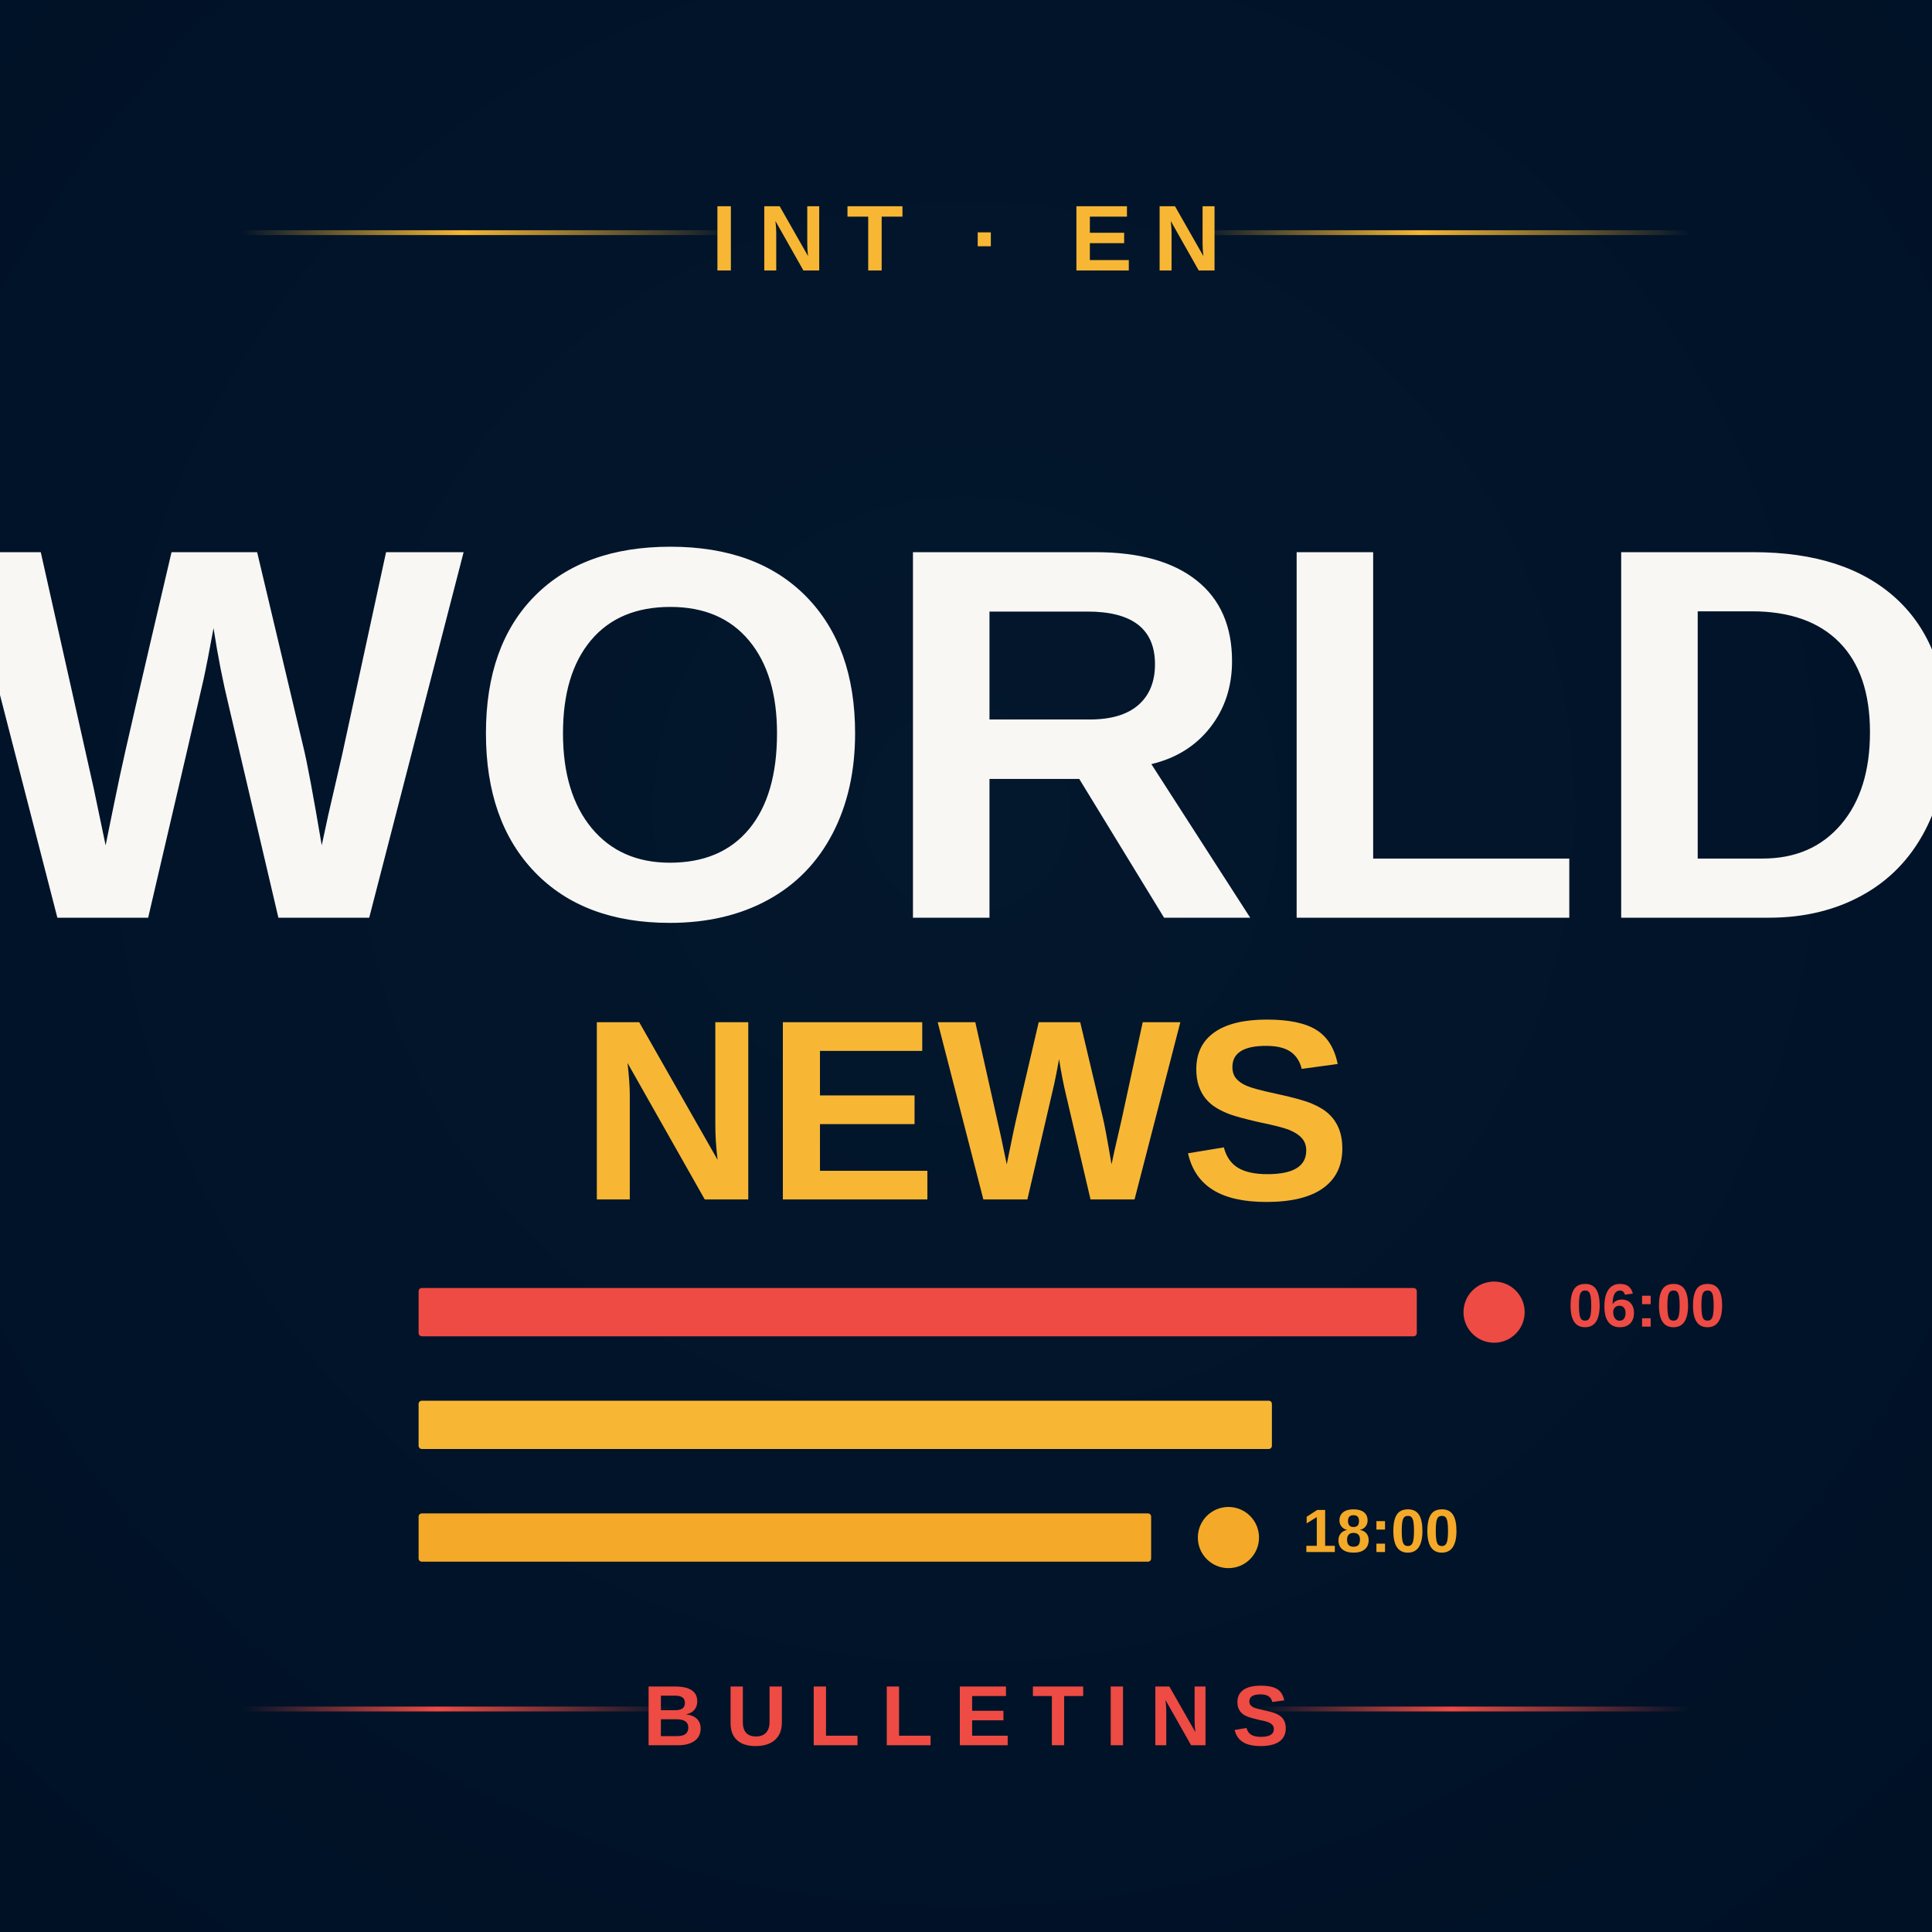
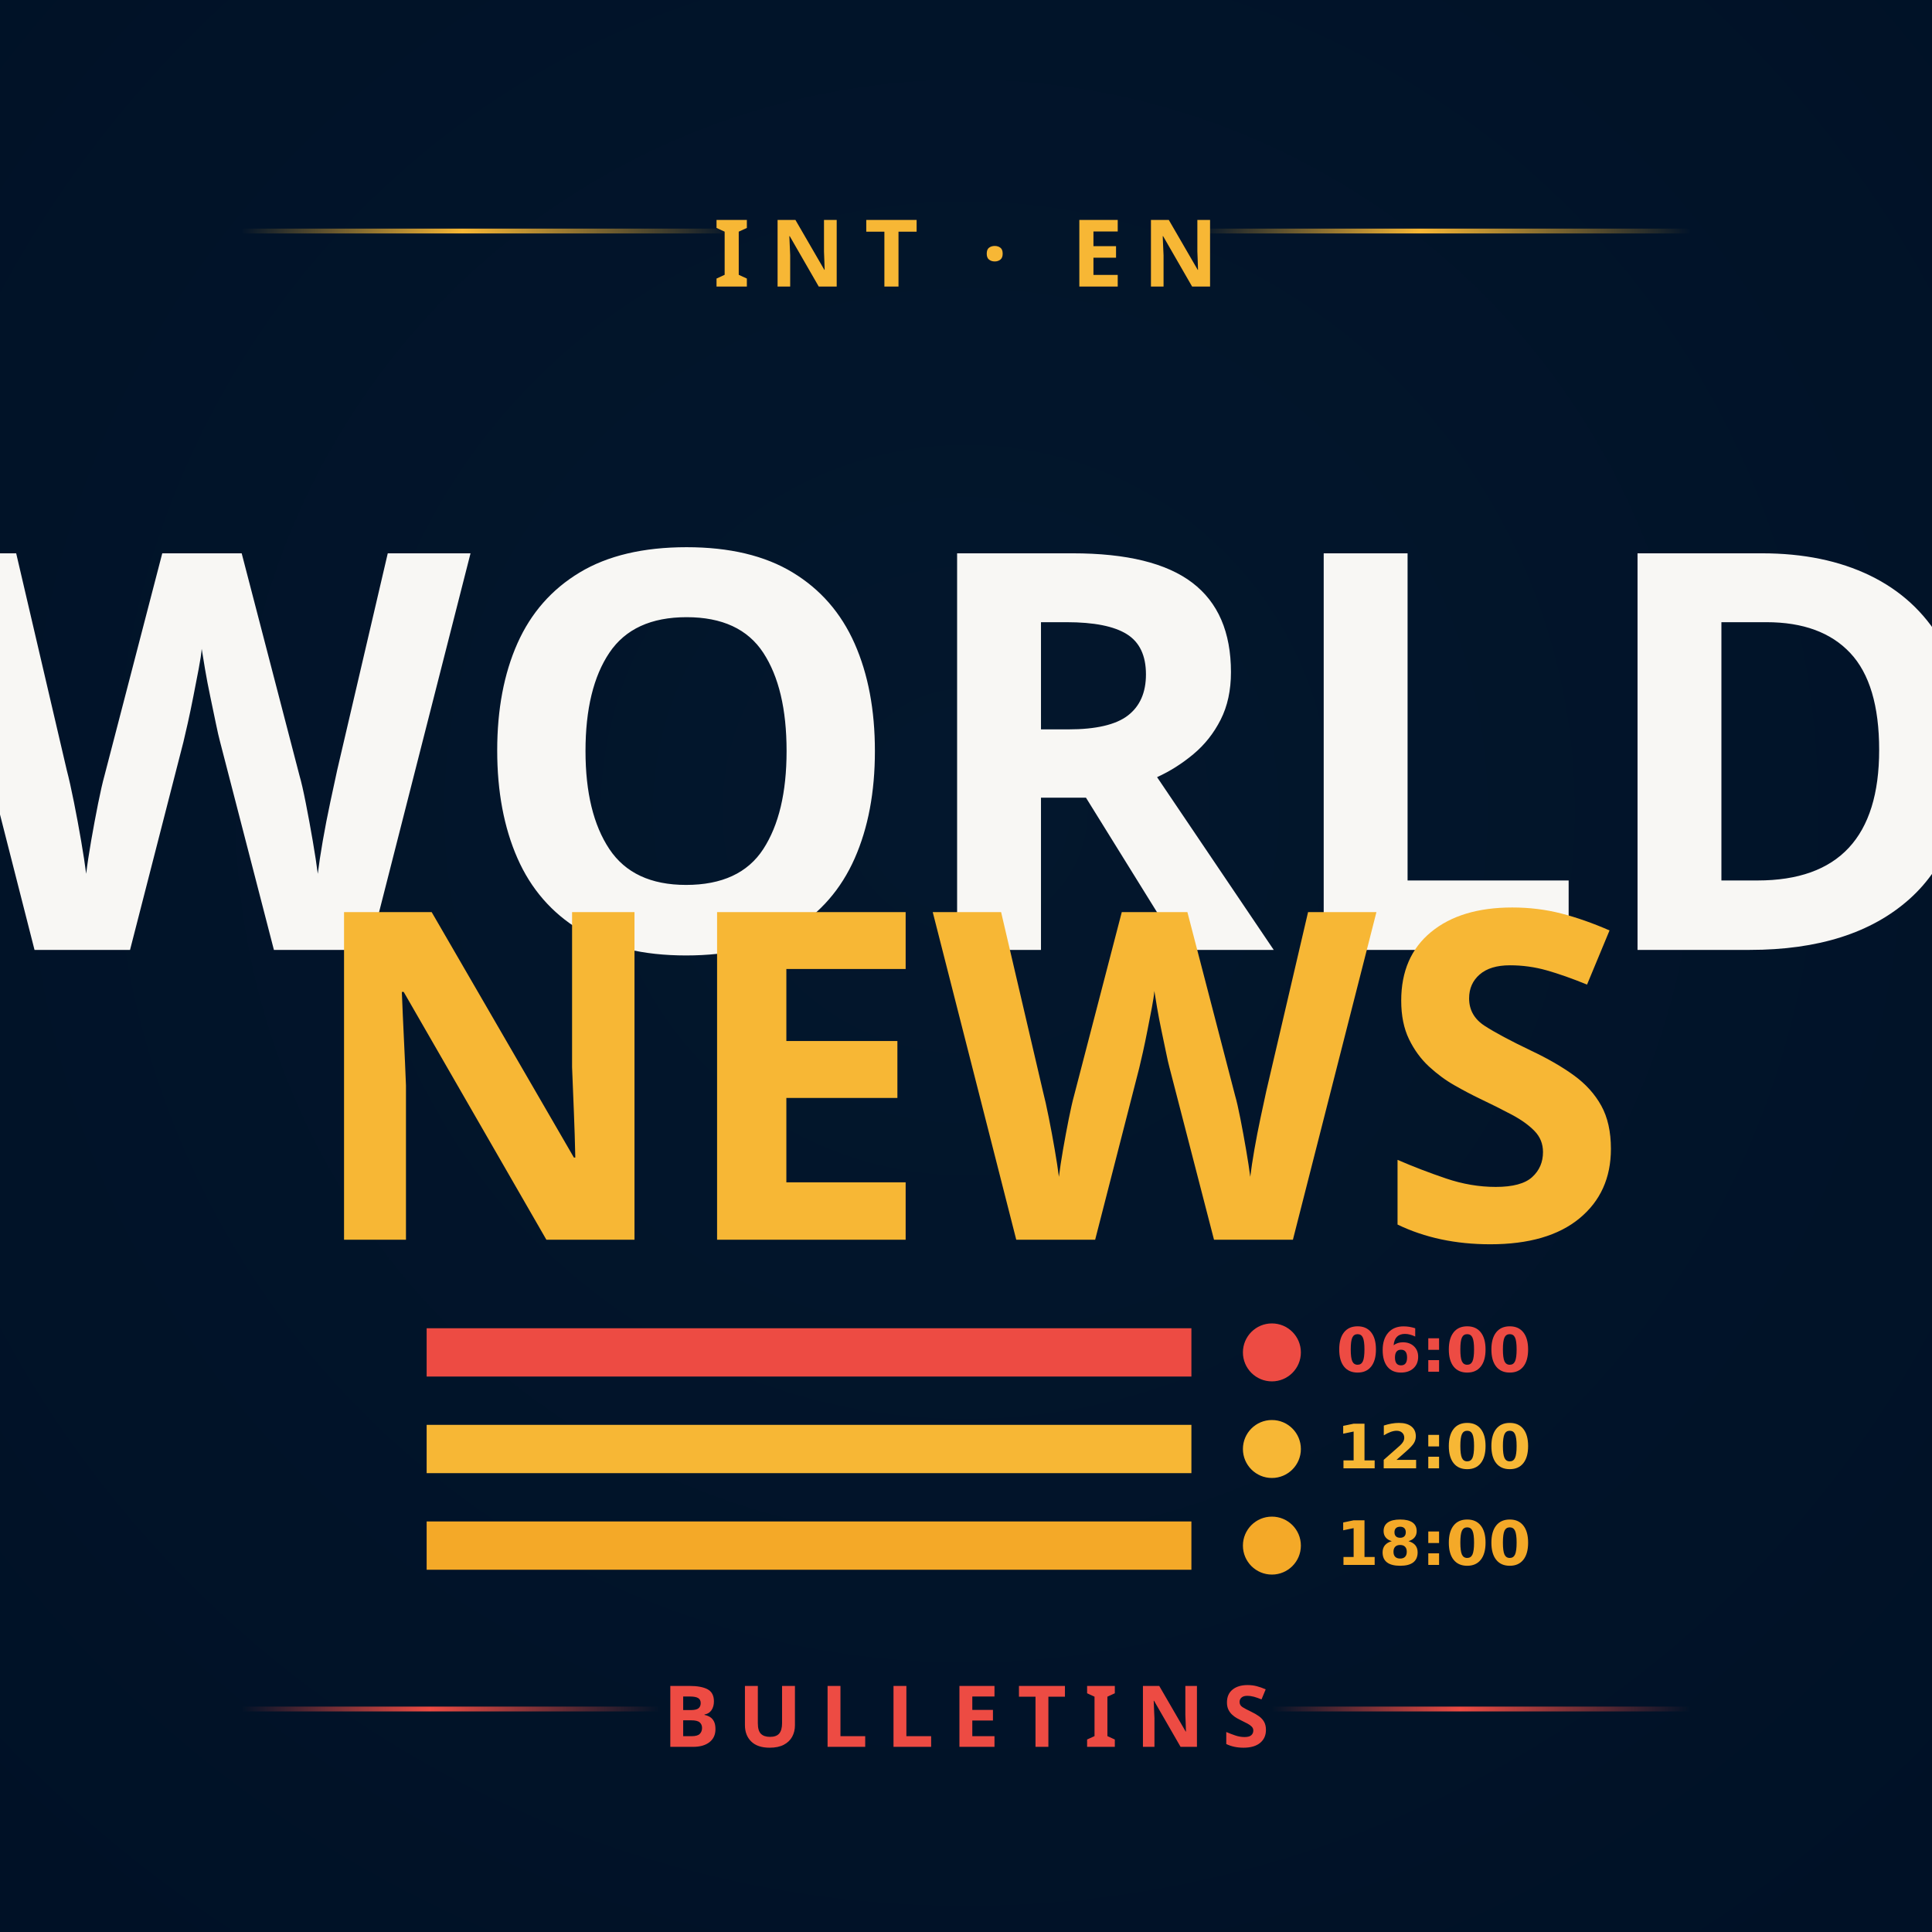
- <svg xmlns="http://www.w3.org/2000/svg" width="1600" height="1600" viewBox="0 0 1200 1200" role="img" aria-label="WORLD NEWS">
+ <svg xmlns="http://www.w3.org/2000/svg" viewBox="0 0 1200 1200" role="img" aria-label="WORLD NEWS">
  <defs>
    <radialGradient id="bg" cx="50%" cy="42%" r="75%">
      <stop offset="0%" stop-color="#03172d" />
      <stop offset="100%" stop-color="#001126" />
    </radialGradient>
-     <linearGradient id="goldline" x1="0%" x2="100%">
+     <linearGradient id="goldline">
      <stop offset="0%" stop-color="#f7b735" stop-opacity="0" />
-       <stop offset="45%" stop-color="#f7b735" stop-opacity="1" />
+       <stop offset="45%" stop-color="#f7b735" />
      <stop offset="100%" stop-color="#f7b735" stop-opacity="0" />
    </linearGradient>
-     <linearGradient id="redline" x1="0%" x2="100%">
+     <linearGradient id="redline">
      <stop offset="0%" stop-color="#ed4b43" stop-opacity="0" />
-       <stop offset="45%" stop-color="#ed4b43" stop-opacity="1" />
+       <stop offset="45%" stop-color="#ed4b43" />
      <stop offset="100%" stop-color="#ed4b43" stop-opacity="0" />
    </linearGradient>
  </defs>
  <rect width="1200" height="1200" fill="url(#bg)" />
-   <rect x="150" y="143" width="305" height="3" fill="url(#goldline)" />
-   <rect x="745" y="143" width="305" height="3" fill="url(#goldline)" />
-   <text x="600" y="168" text-anchor="middle" fill="#f7b735" font-size="58" font-weight="700" letter-spacing="13" font-family="Arial,Helvetica,sans-serif">INT · EN</text>
-   <text x="600" y="570" text-anchor="middle" fill="#f8f7f4" font-size="330" font-weight="900" font-stretch="condensed" textLength="900" lengthAdjust="spacingAndGlyphs" font-family="Arial Narrow,Arial,Helvetica,sans-serif">WORLD</text>
-   <text x="600" y="745" text-anchor="middle" fill="#f7b735" font-size="160" font-weight="800" textLength="620" lengthAdjust="spacingAndGlyphs" font-family="Arial Narrow,Arial,Helvetica,sans-serif">NEWS</text>
-   <rect x="260" y="800" width="620" height="30" rx="2" fill="#ed4b43" />
-   <circle cx="928" cy="815" r="19" fill="#ed4b43" />
-   <text x="974" y="824" fill="#ed4b43" font-size="38" font-weight="700" font-family="Arial,Helvetica,sans-serif">06:00</text>
-   <rect x="260" y="870" width="530" height="30" rx="2" fill="#f7b735" />
-   <rect x="260" y="940" width="455" height="30" rx="2" fill="#f4a928" />
-   <circle cx="763" cy="955" r="19" fill="#f4a928" />
-   <text x="809" y="964" fill="#f4a928" font-size="38" font-weight="700" font-family="Arial,Helvetica,sans-serif">18:00</text>
-   <rect x="150" y="1060" width="270" height="3" fill="url(#redline)" />
-   <rect x="780" y="1060" width="270" height="3" fill="url(#redline)" />
-   <text x="600" y="1084" text-anchor="middle" fill="#ed4b43" font-size="53" font-weight="700" letter-spacing="13" font-family="Arial,Helvetica,sans-serif">BULLETINS</text>
+   <rect x="150" y="142" width="305" height="3" fill="url(#goldline)" />
+   <rect x="745" y="142" width="305" height="3" fill="url(#goldline)" />
+   <text x="600" y="178" text-anchor="middle" fill="#f7b735" font-size="58" font-weight="700" letter-spacing="12" font-family="PT Sans Narrow,sans-serif">INT · EN</text>
+   <text x="600" y="590" text-anchor="middle" fill="#f8f7f4" font-size="345" font-weight="700" font-family="PT Sans Narrow,sans-serif">WORLD</text>
+   <text x="600" y="770" text-anchor="middle" fill="#f7b735" font-size="285" font-weight="700" font-family="PT Sans Narrow,sans-serif">NEWS</text>
+   <rect x="265" y="825" width="475" height="30" fill="#ed4b43" />
+   <circle cx="790" cy="840" r="18" fill="#ed4b43" />
+   <text x="830" y="852" fill="#ed4b43" font-size="38" font-weight="700" font-family="DejaVu Sans,sans-serif">06:00</text>
+   <rect x="265" y="885" width="475" height="30" fill="#f7b735" />
+   <circle cx="790" cy="900" r="18" fill="#f7b735" />
+   <text x="830" y="912" fill="#f7b735" font-size="38" font-weight="700" font-family="DejaVu Sans,sans-serif">12:00</text>
+   <rect x="265" y="945" width="475" height="30" fill="#f4a928" />
+   <circle cx="790" cy="960" r="18" fill="#f4a928" />
+   <text x="830" y="972" fill="#f4a928" font-size="38" font-weight="700" font-family="DejaVu Sans,sans-serif">18:00</text>
+   <rect x="150" y="1060" width="260" height="3" fill="url(#redline)" />
+   <rect x="790" y="1060" width="260" height="3" fill="url(#redline)" />
+   <text x="600" y="1085" text-anchor="middle" fill="#ed4b43" font-size="53" font-weight="700" letter-spacing="11" font-family="PT Sans Narrow,sans-serif">BULLETINS</text>
</svg>
